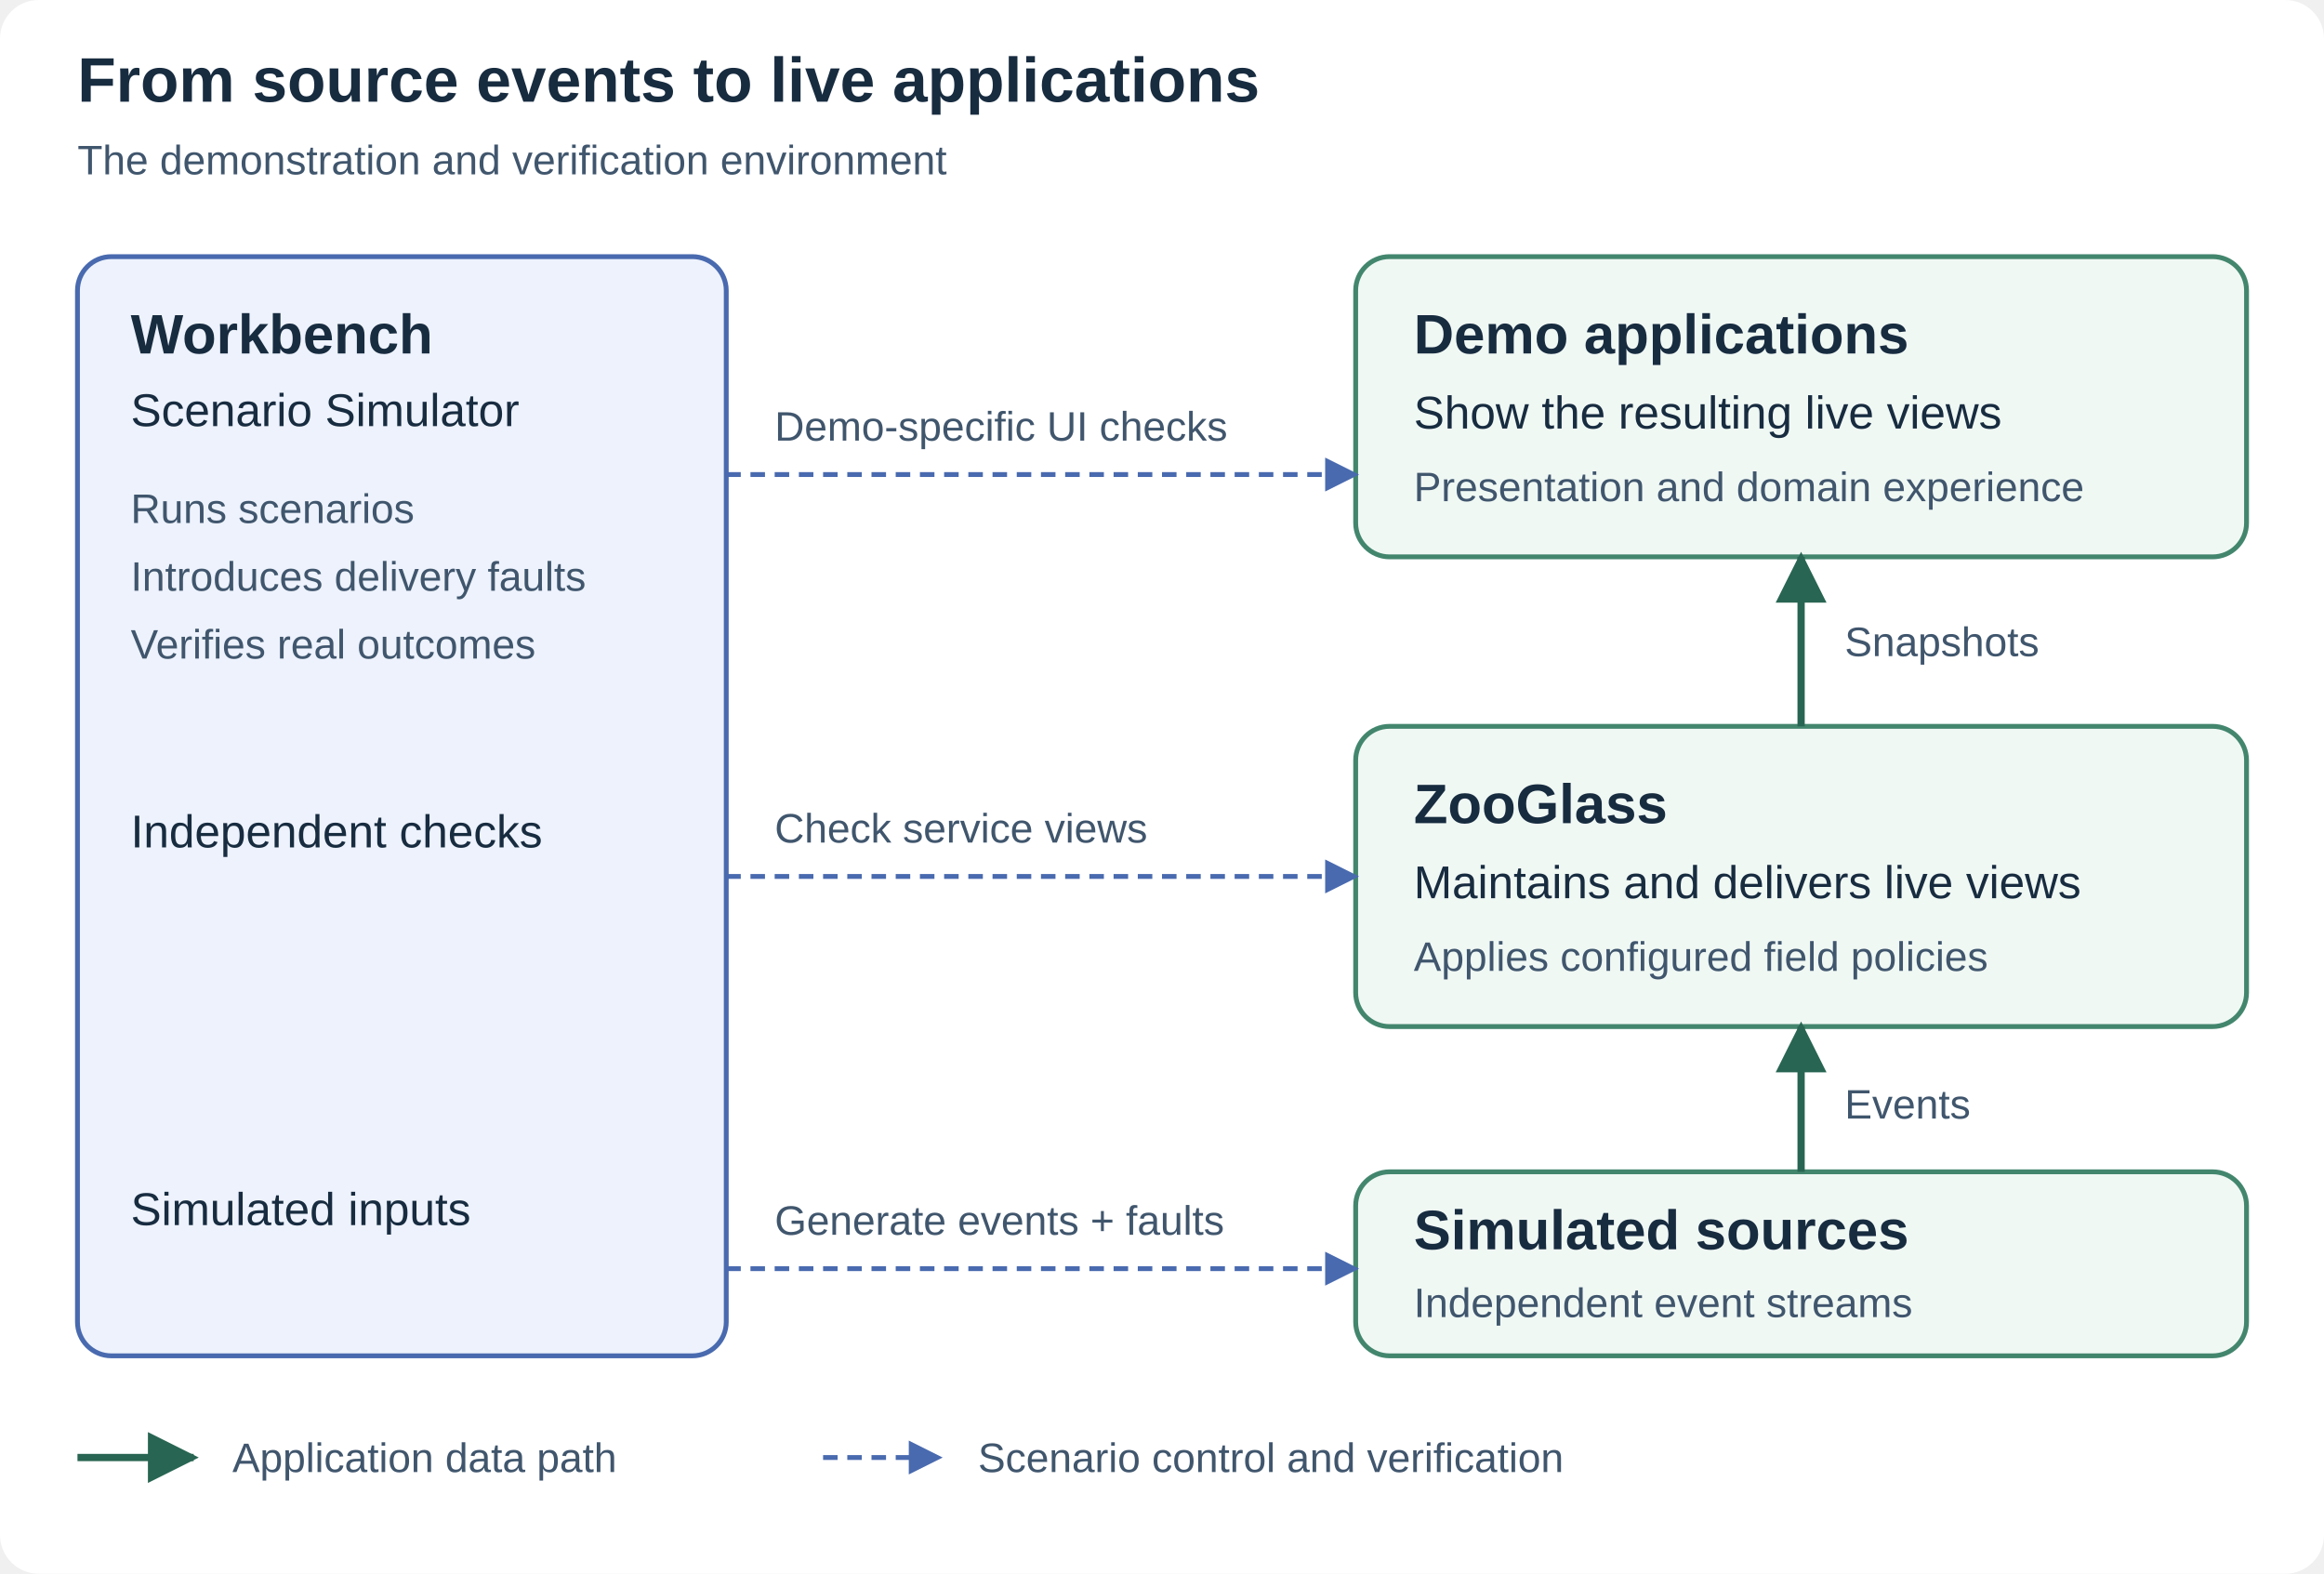
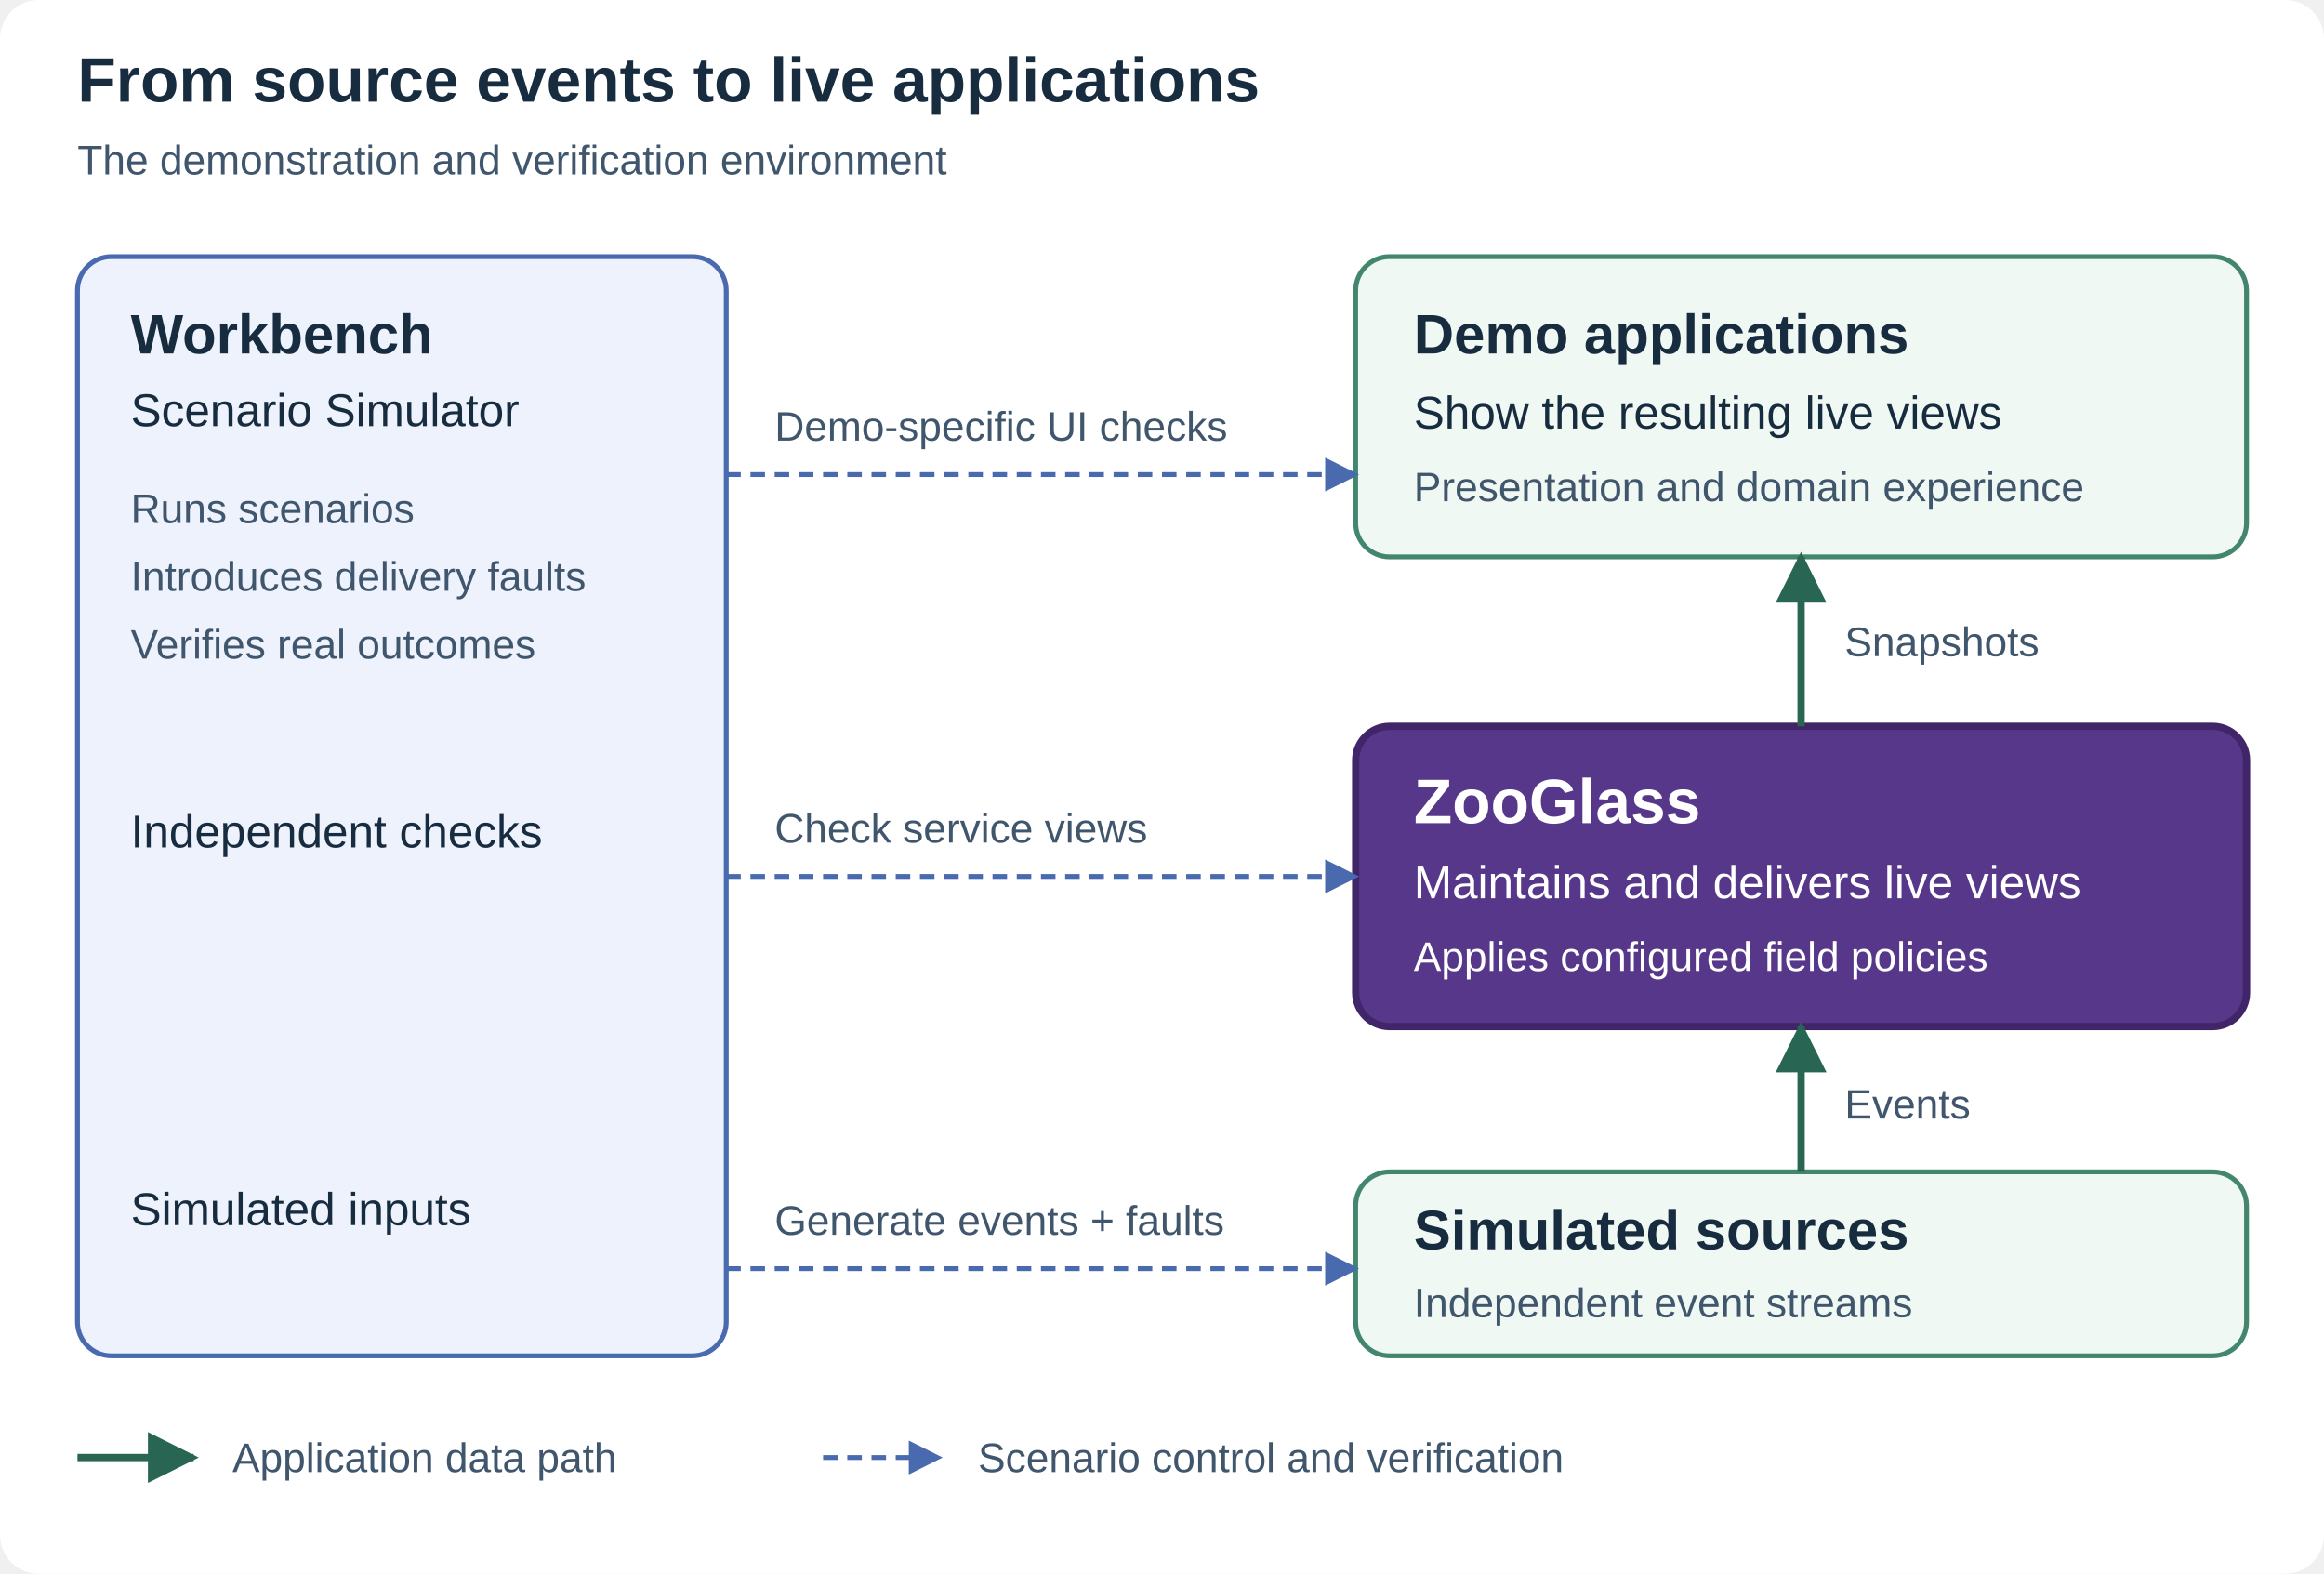
<svg xmlns="http://www.w3.org/2000/svg" width="960" height="650" viewBox="0 0 960 650" role="img" aria-labelledby="title desc">
  <defs>
    <marker id="data" viewBox="0 0 10 10" refX="9" refY="5" markerWidth="7" markerHeight="7" orient="auto">
      <path d="M0 0L10 5L0 10Z" fill="#286552" />
    </marker>
    <marker id="control" viewBox="0 0 10 10" refX="9" refY="5" markerWidth="7" markerHeight="7" orient="auto">
      <path d="M0 0L10 5L0 10Z" fill="#496aaf" />
    </marker>
    <style>
      text{font-family:Arial,Helvetica,sans-serif;fill:#182c40}
      .heading{font-size:26px;font-weight:700}.label{font-size:23px;font-weight:700}
      .body{font-size:19px}.note{font-size:17px;fill:#40566d}
+       .core text{fill:#fff}.core .label{font-size:26px}
      .flow{stroke:#286552;stroke-width:3;fill:none;marker-end:url(#data)}
      .check{stroke:#496aaf;stroke-width:2;stroke-dasharray:6 4;fill:none;marker-end:url(#control)}
    </style>
  </defs>
  <rect width="960" height="650" rx="16" fill="#fff" />
  <text x="32" y="42" class="heading">From source events to live applications</text>
  <text x="32" y="72" class="note">The demonstration and verification environment</text>
  <rect x="32" y="106" width="268" height="454" rx="14" fill="#edf2fc" stroke="#496aaf" stroke-width="2" />
  <text x="54" y="146" class="label">Workbench</text>
  <text x="54" y="176" class="body">Scenario Simulator</text>
  <text x="54" y="216" class="note">Runs scenarios</text>
  <text x="54" y="244" class="note">Introduces delivery faults</text>
  <text x="54" y="272" class="note">Verifies real outcomes</text>
  <text x="54" y="350" class="body">Independent checks</text>
  <text x="54" y="506" class="body">Simulated inputs</text>
  <rect x="560" y="106" width="368" height="124" rx="14" fill="#f0f8f4" stroke="#43866e" stroke-width="2" />
  <text x="584" y="146" class="label">Demo applications</text>
  <text x="584" y="177" class="body">Show the resulting live views</text>
  <text x="584" y="207" class="note">Presentation and domain experience</text>
-   <rect x="560" y="300" width="368" height="124" rx="14" fill="#f0f8f4" stroke="#43866e" stroke-width="2" />
-   <text x="584" y="340" class="label">ZooGlass</text>
-   <text x="584" y="371" class="body">Maintains and delivers live views</text>
-   <text x="584" y="401" class="note">Applies configured field policies</text>
+   <g class="core">
+     <rect x="560" y="300" width="368" height="124" rx="14" fill="#56378a" stroke="#402568" stroke-width="3" />
+     <text x="584" y="340" class="label">ZooGlass</text>
+     <text x="584" y="371" class="body">Maintains and delivers live views</text>
+     <text x="584" y="401" class="note">Applies configured field policies</text>
+   </g>
  <rect x="560" y="484" width="368" height="76" rx="14" fill="#f0f8f4" stroke="#43866e" stroke-width="2" />
  <text x="584" y="516" class="label">Simulated sources</text>
  <text x="584" y="544" class="note">Independent event streams</text>
  <path d="M744 484V424" class="flow" />
  <text x="762" y="462" class="note">Events</text>
  <path d="M744 300V230" class="flow" />
  <text x="762" y="271" class="note">Snapshots</text>
  <path d="M300 196H560" class="check" />
  <text x="320" y="182" class="note">Demo-specific UI checks</text>
  <path d="M300 362H560" class="check" />
  <text x="320" y="348" class="note">Check service views</text>
  <path d="M300 524H560" class="check" />
  <text x="320" y="510" class="note">Generate events + faults</text>
  <path d="M32 602H80" class="flow" />
  <text x="96" y="608" class="note">Application data path</text>
  <path d="M340 602H388" class="check" />
  <text x="404" y="608" class="note">Scenario control and verification</text>
</svg>
